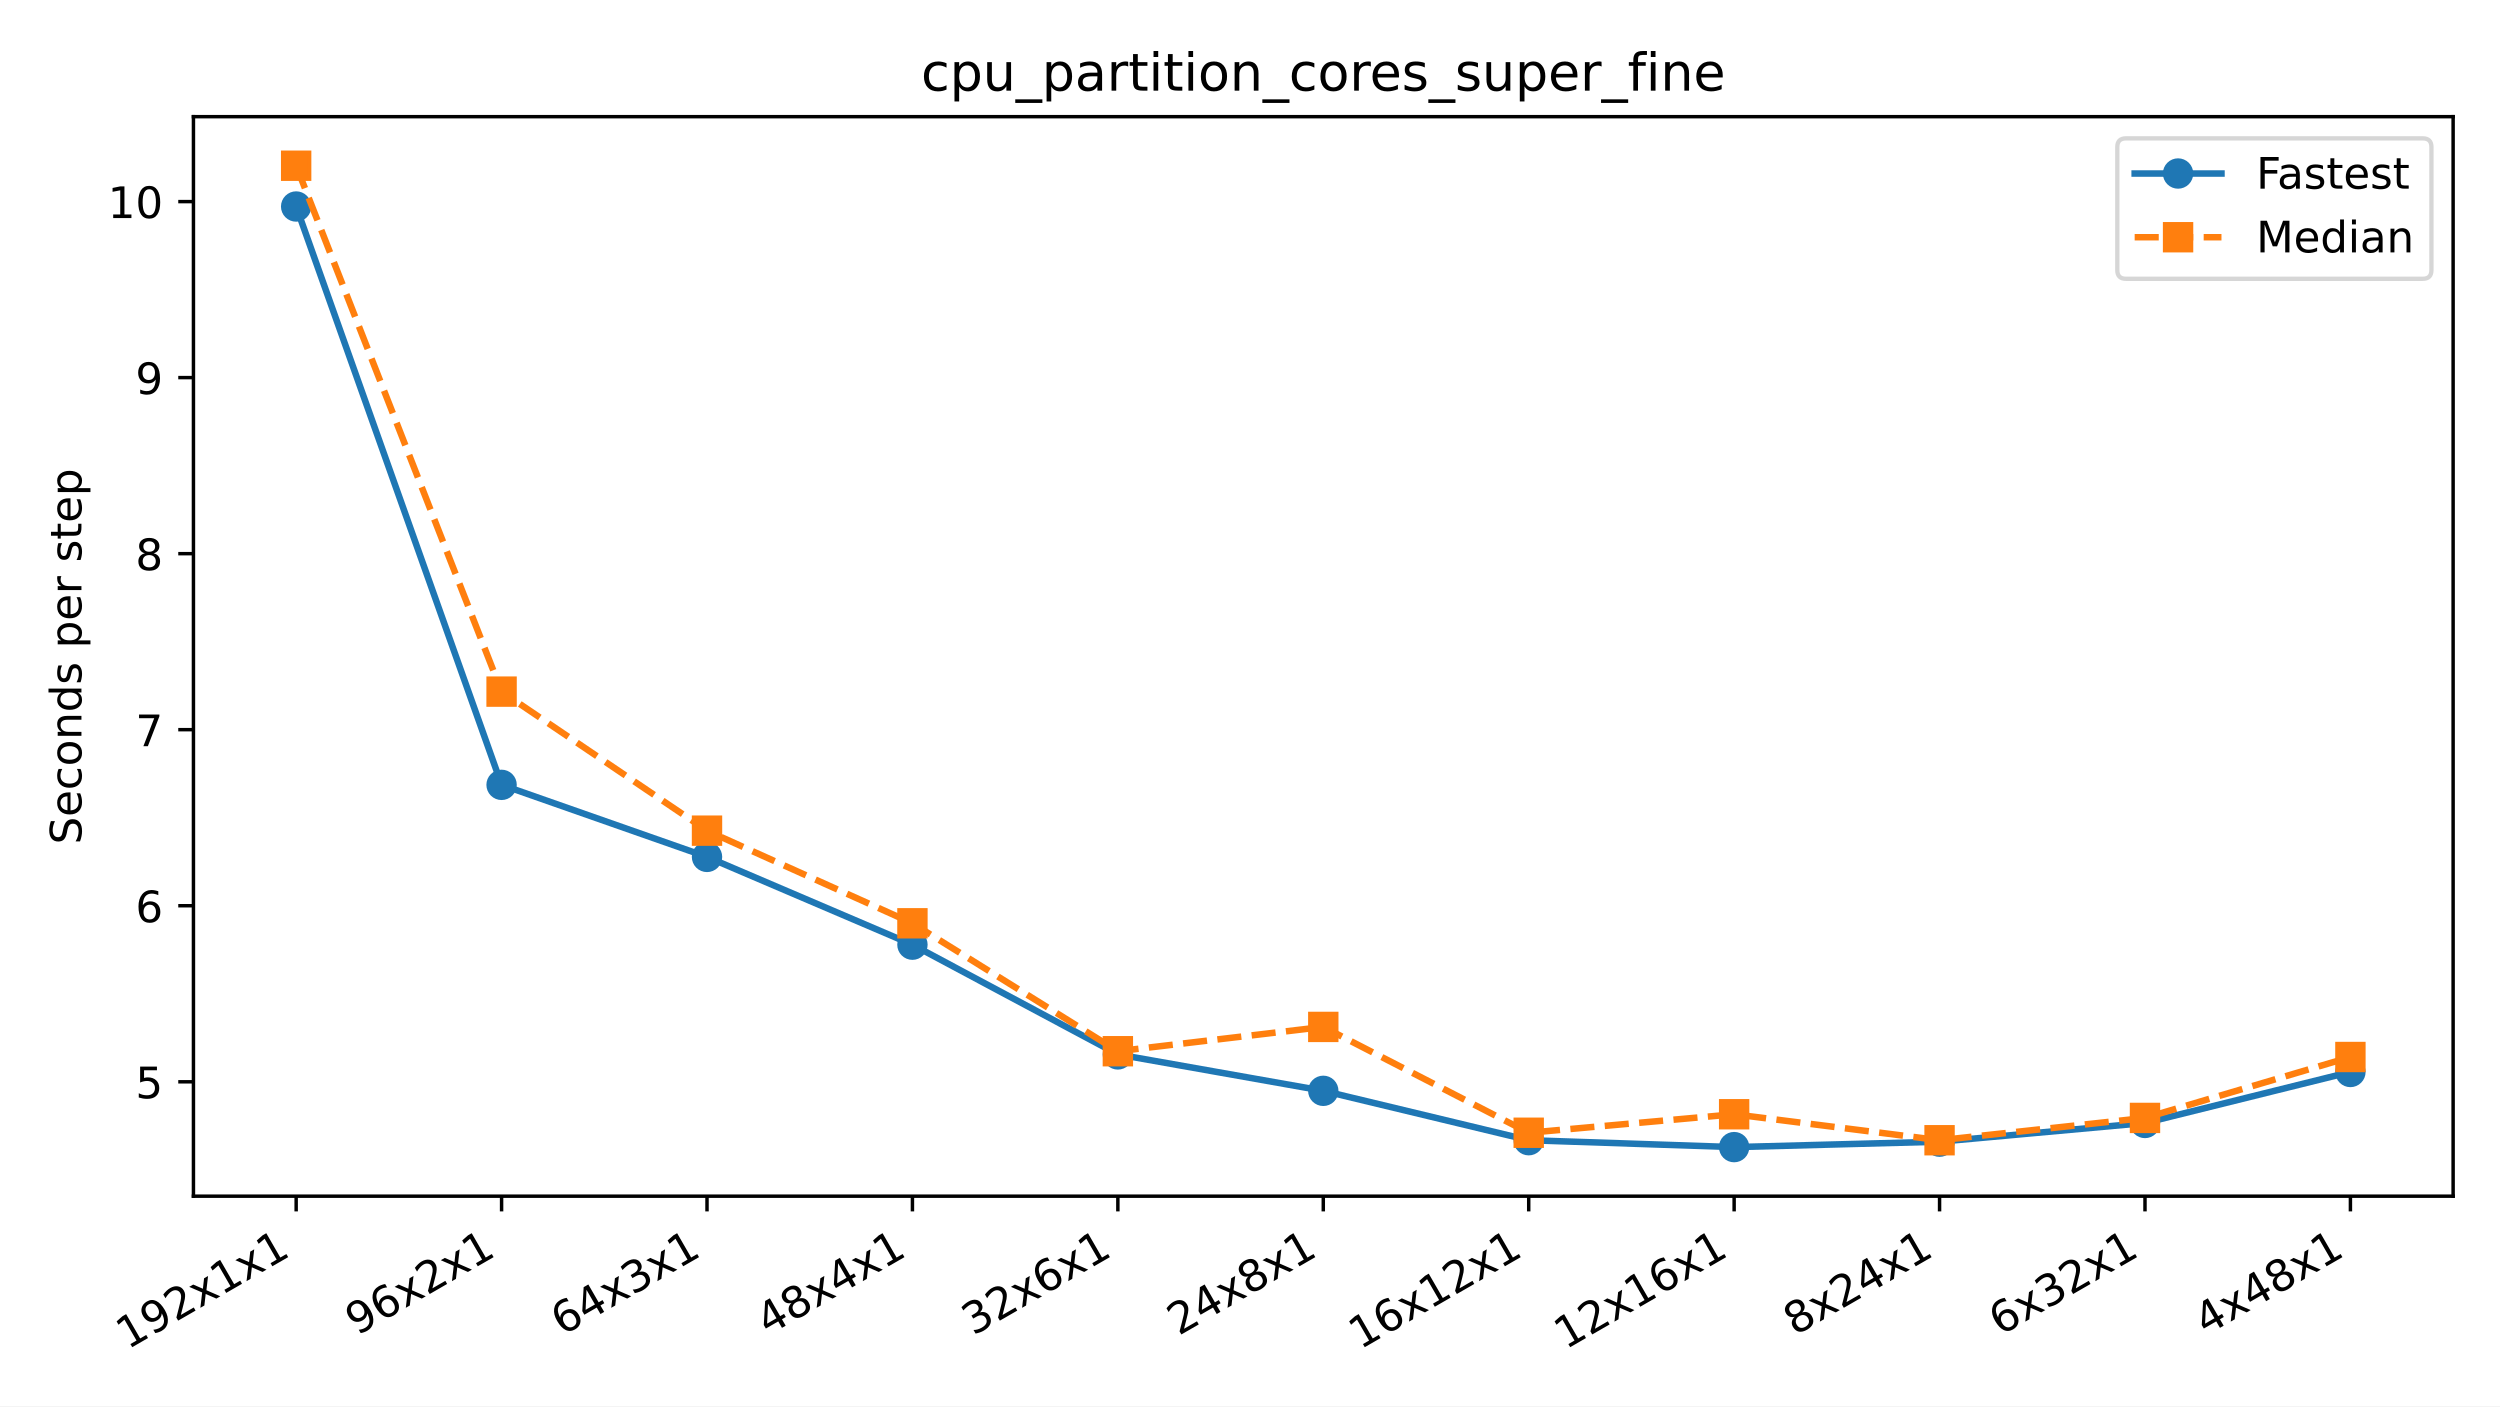
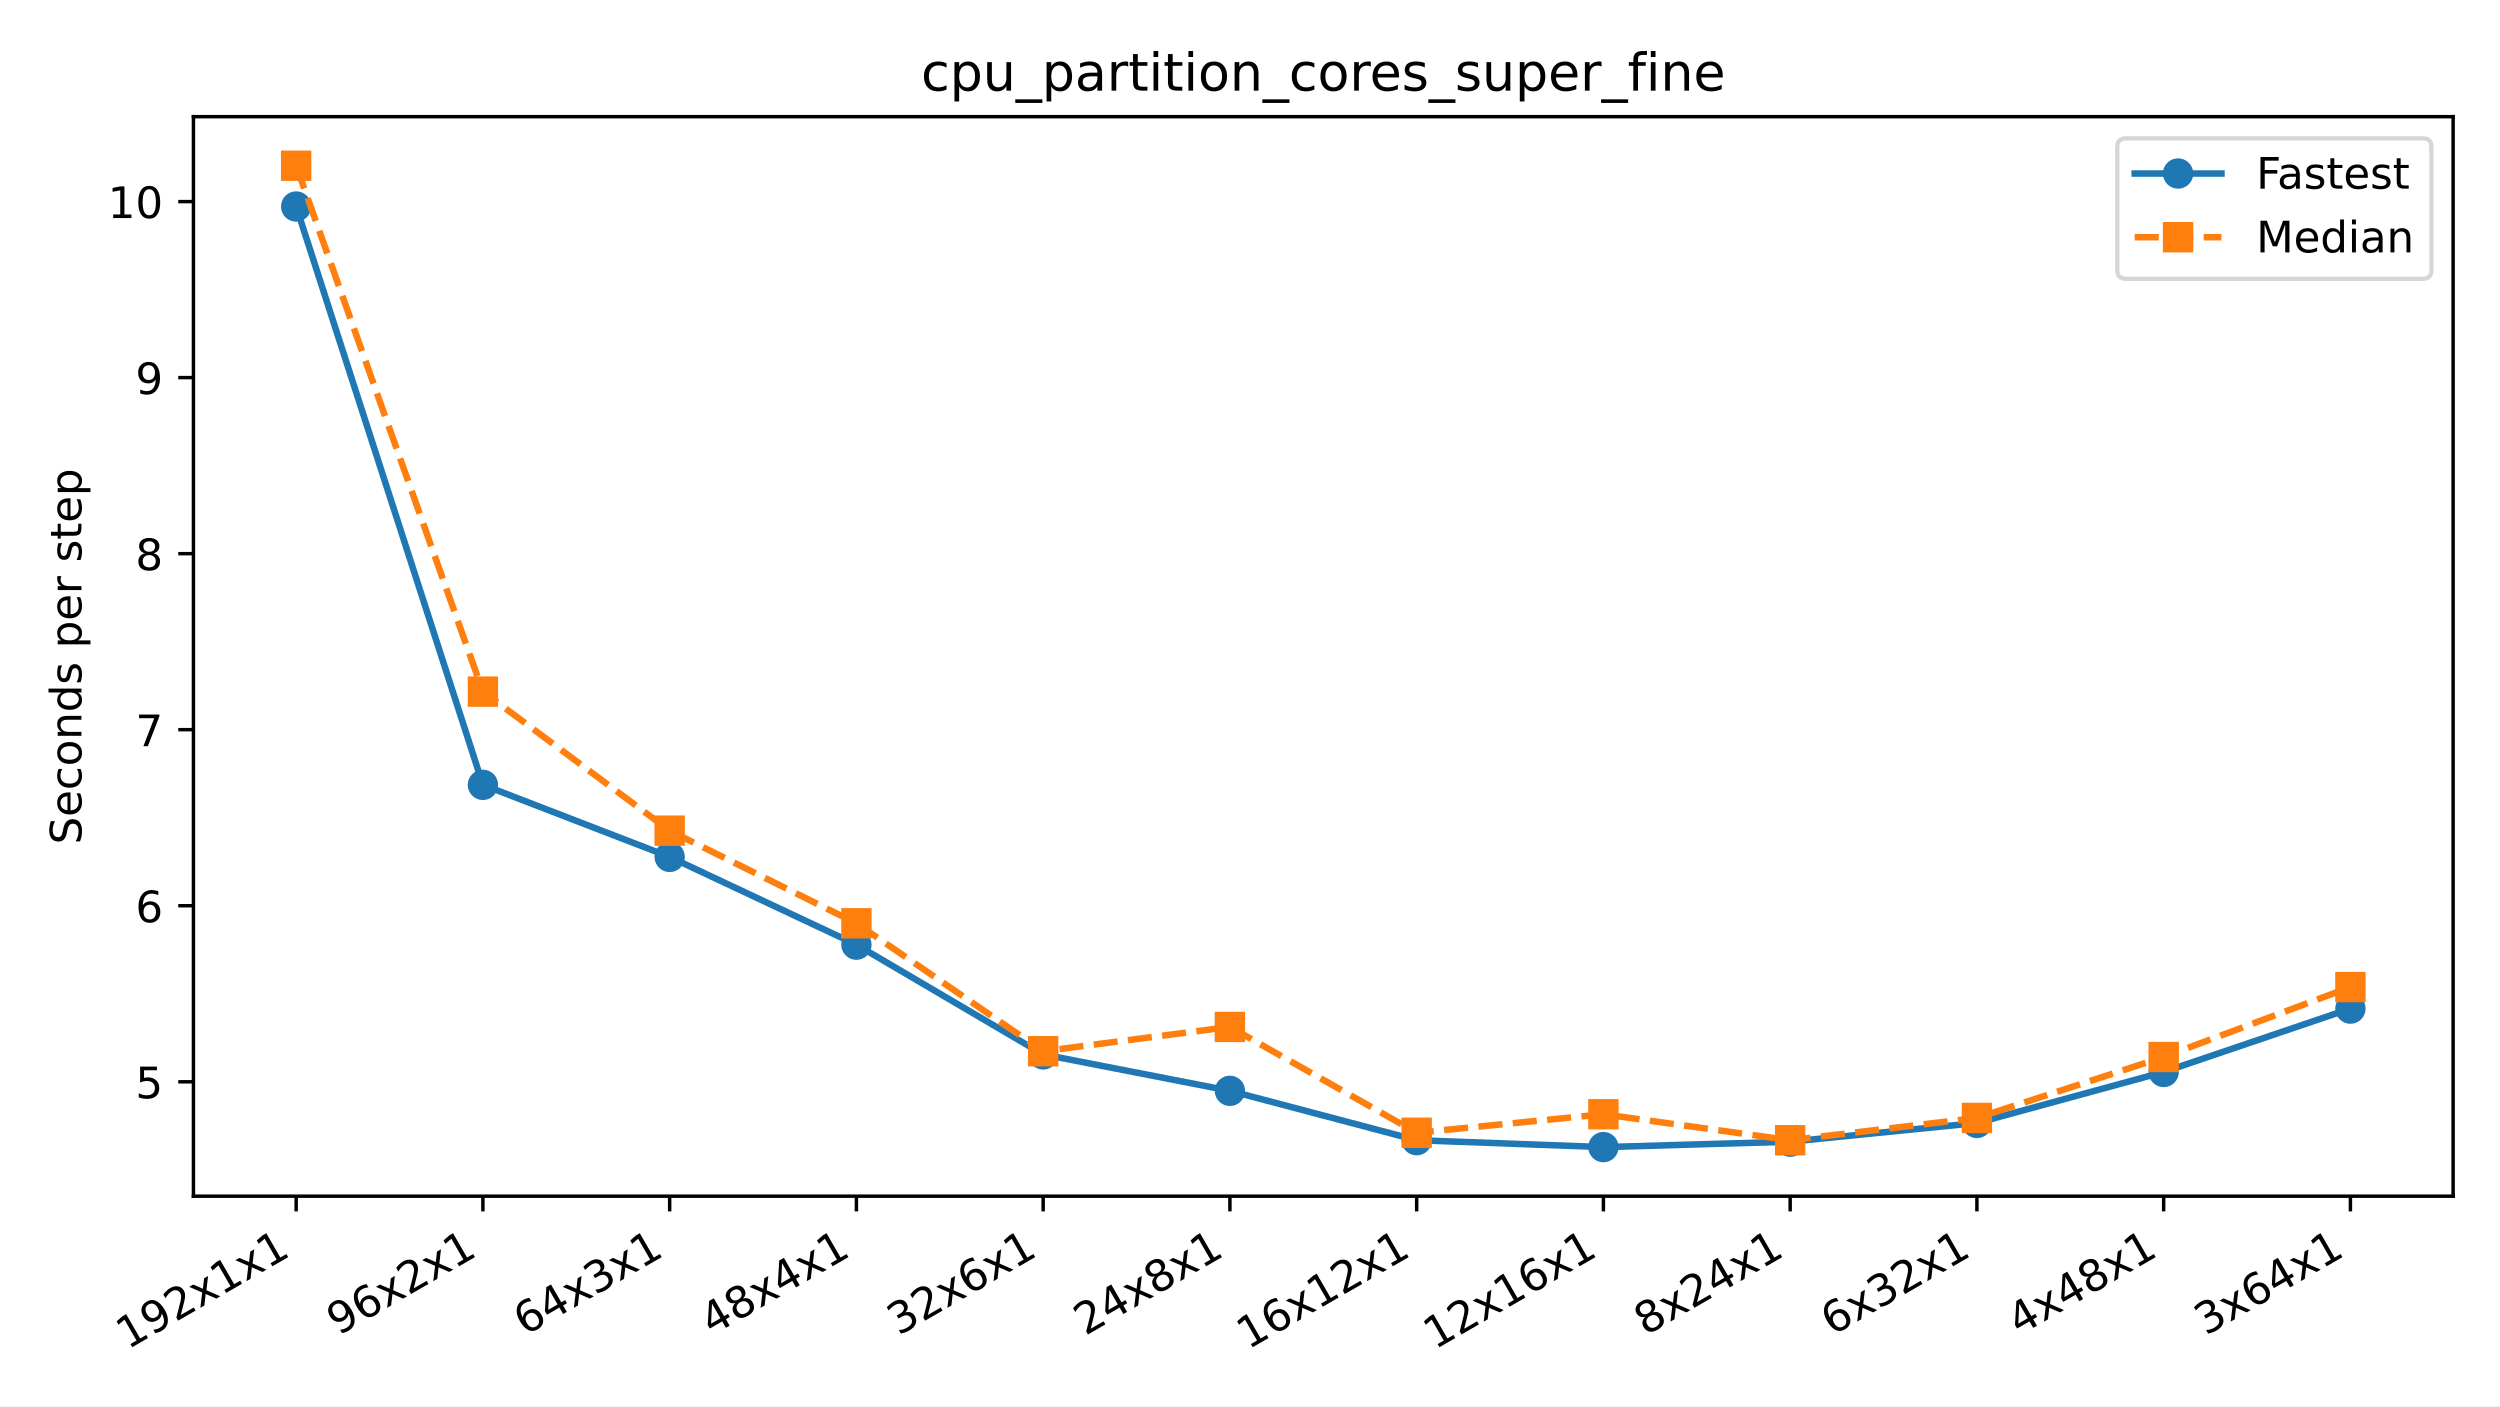
<svg xmlns="http://www.w3.org/2000/svg" xmlns:xlink="http://www.w3.org/1999/xlink" width="576pt" height="324pt" viewBox="0 0 576 324" version="1.1">
  <defs>
    <style type="text/css">*{stroke-linejoin: round; stroke-linecap: butt}</style>
  </defs>
  <g id="figure_1">
    <g id="patch_1">
      <path d="M 0 324 L 576 324 L 576 0 L 0 0 z " style="fill: #ffffff" />
    </g>
    <g id="axes_1">
      <g id="patch_2">
        <path d="M 44.57 275.6 L 565.2 275.6 L 565.2 26.88 L 44.57 26.88 z " style="fill: #ffffff" />
      </g>
      <g id="matplotlib.axis_1">
        <g id="xtick_1">
          <g id="line2d_1">
            <defs>
              <path id="m915a4b6a7f" d="M 0 0 L 0 3.5 " style="stroke: #000000; stroke-width: 0.8" />
            </defs>
            <g>
              <use xlink:href="#m915a4b6a7f" x="68.235" y="275.6" style="stroke: #000000; stroke-width: 0.8" />
            </g>
          </g>
          <g id="text_1">
            <text style="font-size: 10px; font-family: 'DejaVu Sans', 'Bitstream Vera Sans', 'Computer Modern Sans Serif', 'Lucida Grande', 'Verdana', 'Geneva', 'Lucid', 'Arial', 'Helvetica', 'Avant Garde', sans-serif" transform="translate(29.39315 311.0059) rotate(-30)">192x1x1</text>
          </g>
        </g>
        <g id="xtick_2">
          <g id="line2d_2">
            <g>
-               <use xlink:href="#m915a4b6a7f" x="115.565" y="275.6" style="stroke: #000000; stroke-width: 0.8" />
+               <use xlink:href="#m915a4b6a7f" x="111.262" y="275.6" style="stroke: #000000; stroke-width: 0.8" />
            </g>
          </g>
          <g id="text_2">
-             <text style="font-size: 10px; font-family: 'DejaVu Sans', 'Bitstream Vera Sans', 'Computer Modern Sans Serif', 'Lucida Grande', 'Verdana', 'Geneva', 'Lucid', 'Arial', 'Helvetica', 'Avant Garde', sans-serif" transform="translate(82.23323 307.8247) rotate(-30)">96x2x1</text>
+             <text style="font-size: 10px; font-family: 'DejaVu Sans', 'Bitstream Vera Sans', 'Computer Modern Sans Serif', 'Lucida Grande', 'Verdana', 'Geneva', 'Lucid', 'Arial', 'Helvetica', 'Avant Garde', sans-serif" transform="translate(77.93051 307.8247) rotate(-30)">96x2x1</text>
          </g>
        </g>
        <g id="xtick_3">
          <g id="line2d_3">
            <g>
-               <use xlink:href="#m915a4b6a7f" x="162.895" y="275.6" style="stroke: #000000; stroke-width: 0.8" />
+               <use xlink:href="#m915a4b6a7f" x="154.29" y="275.6" style="stroke: #000000; stroke-width: 0.8" />
            </g>
          </g>
          <g id="text_3">
-             <text style="font-size: 10px; font-family: 'DejaVu Sans', 'Bitstream Vera Sans', 'Computer Modern Sans Serif', 'Lucida Grande', 'Verdana', 'Geneva', 'Lucid', 'Arial', 'Helvetica', 'Avant Garde', sans-serif" transform="translate(129.5632 307.8247) rotate(-30)">64x3x1</text>
+             <text style="font-size: 10px; font-family: 'DejaVu Sans', 'Bitstream Vera Sans', 'Computer Modern Sans Serif', 'Lucida Grande', 'Verdana', 'Geneva', 'Lucid', 'Arial', 'Helvetica', 'Avant Garde', sans-serif" transform="translate(120.9578 307.8247) rotate(-30)">64x3x1</text>
          </g>
        </g>
        <g id="xtick_4">
          <g id="line2d_4">
            <g>
-               <use xlink:href="#m915a4b6a7f" x="210.225" y="275.6" style="stroke: #000000; stroke-width: 0.8" />
+               <use xlink:href="#m915a4b6a7f" x="197.317" y="275.6" style="stroke: #000000; stroke-width: 0.8" />
            </g>
          </g>
          <g id="text_4">
-             <text style="font-size: 10px; font-family: 'DejaVu Sans', 'Bitstream Vera Sans', 'Computer Modern Sans Serif', 'Lucida Grande', 'Verdana', 'Geneva', 'Lucid', 'Arial', 'Helvetica', 'Avant Garde', sans-serif" transform="translate(176.8932 307.8247) rotate(-30)">48x4x1</text>
+             <text style="font-size: 10px; font-family: 'DejaVu Sans', 'Bitstream Vera Sans', 'Computer Modern Sans Serif', 'Lucida Grande', 'Verdana', 'Geneva', 'Lucid', 'Arial', 'Helvetica', 'Avant Garde', sans-serif" transform="translate(163.9851 307.8247) rotate(-30)">48x4x1</text>
          </g>
        </g>
        <g id="xtick_5">
          <g id="line2d_5">
            <g>
-               <use xlink:href="#m915a4b6a7f" x="257.555" y="275.6" style="stroke: #000000; stroke-width: 0.8" />
+               <use xlink:href="#m915a4b6a7f" x="240.344" y="275.6" style="stroke: #000000; stroke-width: 0.8" />
            </g>
          </g>
          <g id="text_5">
-             <text style="font-size: 10px; font-family: 'DejaVu Sans', 'Bitstream Vera Sans', 'Computer Modern Sans Serif', 'Lucida Grande', 'Verdana', 'Geneva', 'Lucid', 'Arial', 'Helvetica', 'Avant Garde', sans-serif" transform="translate(224.2232 307.8247) rotate(-30)">32x6x1</text>
+             <text style="font-size: 10px; font-family: 'DejaVu Sans', 'Bitstream Vera Sans', 'Computer Modern Sans Serif', 'Lucida Grande', 'Verdana', 'Geneva', 'Lucid', 'Arial', 'Helvetica', 'Avant Garde', sans-serif" transform="translate(207.0123 307.8247) rotate(-30)">32x6x1</text>
          </g>
        </g>
        <g id="xtick_6">
          <g id="line2d_6">
            <g>
-               <use xlink:href="#m915a4b6a7f" x="304.885" y="275.6" style="stroke: #000000; stroke-width: 0.8" />
+               <use xlink:href="#m915a4b6a7f" x="283.371" y="275.6" style="stroke: #000000; stroke-width: 0.8" />
            </g>
          </g>
          <g id="text_6">
-             <text style="font-size: 10px; font-family: 'DejaVu Sans', 'Bitstream Vera Sans', 'Computer Modern Sans Serif', 'Lucida Grande', 'Verdana', 'Geneva', 'Lucid', 'Arial', 'Helvetica', 'Avant Garde', sans-serif" transform="translate(271.5532 307.8247) rotate(-30)">24x8x1</text>
+             <text style="font-size: 10px; font-family: 'DejaVu Sans', 'Bitstream Vera Sans', 'Computer Modern Sans Serif', 'Lucida Grande', 'Verdana', 'Geneva', 'Lucid', 'Arial', 'Helvetica', 'Avant Garde', sans-serif" transform="translate(250.0396 307.8247) rotate(-30)">24x8x1</text>
          </g>
        </g>
        <g id="xtick_7">
          <g id="line2d_7">
            <g>
-               <use xlink:href="#m915a4b6a7f" x="352.215" y="275.6" style="stroke: #000000; stroke-width: 0.8" />
+               <use xlink:href="#m915a4b6a7f" x="326.399" y="275.6" style="stroke: #000000; stroke-width: 0.8" />
            </g>
          </g>
          <g id="text_7">
-             <text style="font-size: 10px; font-family: 'DejaVu Sans', 'Bitstream Vera Sans', 'Computer Modern Sans Serif', 'Lucida Grande', 'Verdana', 'Geneva', 'Lucid', 'Arial', 'Helvetica', 'Avant Garde', sans-serif" transform="translate(313.3731 311.0059) rotate(-30)">16x12x1</text>
+             <text style="font-size: 10px; font-family: 'DejaVu Sans', 'Bitstream Vera Sans', 'Computer Modern Sans Serif', 'Lucida Grande', 'Verdana', 'Geneva', 'Lucid', 'Arial', 'Helvetica', 'Avant Garde', sans-serif" transform="translate(287.5568 311.0059) rotate(-30)">16x12x1</text>
          </g>
        </g>
        <g id="xtick_8">
          <g id="line2d_8">
            <g>
-               <use xlink:href="#m915a4b6a7f" x="399.545" y="275.6" style="stroke: #000000; stroke-width: 0.8" />
+               <use xlink:href="#m915a4b6a7f" x="369.426" y="275.6" style="stroke: #000000; stroke-width: 0.8" />
            </g>
          </g>
          <g id="text_8">
-             <text style="font-size: 10px; font-family: 'DejaVu Sans', 'Bitstream Vera Sans', 'Computer Modern Sans Serif', 'Lucida Grande', 'Verdana', 'Geneva', 'Lucid', 'Arial', 'Helvetica', 'Avant Garde', sans-serif" transform="translate(360.7031 311.0059) rotate(-30)">12x16x1</text>
+             <text style="font-size: 10px; font-family: 'DejaVu Sans', 'Bitstream Vera Sans', 'Computer Modern Sans Serif', 'Lucida Grande', 'Verdana', 'Geneva', 'Lucid', 'Arial', 'Helvetica', 'Avant Garde', sans-serif" transform="translate(330.5841 311.0059) rotate(-30)">12x16x1</text>
          </g>
        </g>
        <g id="xtick_9">
          <g id="line2d_9">
            <g>
-               <use xlink:href="#m915a4b6a7f" x="446.875" y="275.6" style="stroke: #000000; stroke-width: 0.8" />
+               <use xlink:href="#m915a4b6a7f" x="412.453" y="275.6" style="stroke: #000000; stroke-width: 0.8" />
            </g>
          </g>
          <g id="text_9">
-             <text style="font-size: 10px; font-family: 'DejaVu Sans', 'Bitstream Vera Sans', 'Computer Modern Sans Serif', 'Lucida Grande', 'Verdana', 'Geneva', 'Lucid', 'Arial', 'Helvetica', 'Avant Garde', sans-serif" transform="translate(413.5432 307.8247) rotate(-30)">8x24x1</text>
+             <text style="font-size: 10px; font-family: 'DejaVu Sans', 'Bitstream Vera Sans', 'Computer Modern Sans Serif', 'Lucida Grande', 'Verdana', 'Geneva', 'Lucid', 'Arial', 'Helvetica', 'Avant Garde', sans-serif" transform="translate(379.1214 307.8247) rotate(-30)">8x24x1</text>
          </g>
        </g>
        <g id="xtick_10">
          <g id="line2d_10">
            <g>
-               <use xlink:href="#m915a4b6a7f" x="494.205" y="275.6" style="stroke: #000000; stroke-width: 0.8" />
+               <use xlink:href="#m915a4b6a7f" x="455.48" y="275.6" style="stroke: #000000; stroke-width: 0.8" />
            </g>
          </g>
          <g id="text_10">
-             <text style="font-size: 10px; font-family: 'DejaVu Sans', 'Bitstream Vera Sans', 'Computer Modern Sans Serif', 'Lucida Grande', 'Verdana', 'Geneva', 'Lucid', 'Arial', 'Helvetica', 'Avant Garde', sans-serif" transform="translate(460.8732 307.8247) rotate(-30)">6x32x1</text>
+             <text style="font-size: 10px; font-family: 'DejaVu Sans', 'Bitstream Vera Sans', 'Computer Modern Sans Serif', 'Lucida Grande', 'Verdana', 'Geneva', 'Lucid', 'Arial', 'Helvetica', 'Avant Garde', sans-serif" transform="translate(422.1487 307.8247) rotate(-30)">6x32x1</text>
          </g>
        </g>
        <g id="xtick_11">
          <g id="line2d_11">
            <g>
+               <use xlink:href="#m915a4b6a7f" x="498.508" y="275.6" style="stroke: #000000; stroke-width: 0.8" />
+             </g>
+           </g>
+           <g id="text_11">
+             <text style="font-size: 10px; font-family: 'DejaVu Sans', 'Bitstream Vera Sans', 'Computer Modern Sans Serif', 'Lucida Grande', 'Verdana', 'Geneva', 'Lucid', 'Arial', 'Helvetica', 'Avant Garde', sans-serif" transform="translate(465.176 307.8247) rotate(-30)">4x48x1</text>
+           </g>
+         </g>
+         <g id="xtick_12">
+           <g id="line2d_12">
+             <g>
              <use xlink:href="#m915a4b6a7f" x="541.535" y="275.6" style="stroke: #000000; stroke-width: 0.8" />
            </g>
          </g>
-           <g id="text_11">
-             <text style="font-size: 10px; font-family: 'DejaVu Sans', 'Bitstream Vera Sans', 'Computer Modern Sans Serif', 'Lucida Grande', 'Verdana', 'Geneva', 'Lucid', 'Arial', 'Helvetica', 'Avant Garde', sans-serif" transform="translate(508.2032 307.8247) rotate(-30)">4x48x1</text>
+           <g id="text_12">
+             <text style="font-size: 10px; font-family: 'DejaVu Sans', 'Bitstream Vera Sans', 'Computer Modern Sans Serif', 'Lucida Grande', 'Verdana', 'Geneva', 'Lucid', 'Arial', 'Helvetica', 'Avant Garde', sans-serif" transform="translate(508.2032 307.8247) rotate(-30)">3x64x1</text>
          </g>
        </g>
      </g>
      <g id="matplotlib.axis_2">
        <g id="ytick_1">
-           <g id="line2d_12">
+           <g id="line2d_13">
            <defs>
              <path id="mc665064905" d="M 0 0 L -3.5 0 " style="stroke: #000000; stroke-width: 0.8" />
            </defs>
            <g>
              <use xlink:href="#mc665064905" x="44.57" y="249.24" style="stroke: #000000; stroke-width: 0.8" />
            </g>
          </g>
-           <g id="text_12">
+           <g id="text_13">
            <text style="font-size: 10px; font-family: 'DejaVu Sans', 'Bitstream Vera Sans', 'Computer Modern Sans Serif', 'Lucida Grande', 'Verdana', 'Geneva', 'Lucid', 'Arial', 'Helvetica', 'Avant Garde', sans-serif; text-anchor: end" x="37.57" y="253.04" transform="rotate(-0 37.57 253.0397)">5</text>
          </g>
        </g>
        <g id="ytick_2">
-           <g id="line2d_13">
+           <g id="line2d_14">
            <g>
              <use xlink:href="#mc665064905" x="44.57" y="208.681" style="stroke: #000000; stroke-width: 0.8" />
            </g>
          </g>
-           <g id="text_13">
+           <g id="text_14">
            <text style="font-size: 10px; font-family: 'DejaVu Sans', 'Bitstream Vera Sans', 'Computer Modern Sans Serif', 'Lucida Grande', 'Verdana', 'Geneva', 'Lucid', 'Arial', 'Helvetica', 'Avant Garde', sans-serif; text-anchor: end" x="37.57" y="212.48" transform="rotate(-0 37.57 212.4801)">6</text>
          </g>
        </g>
        <g id="ytick_3">
-           <g id="line2d_14">
+           <g id="line2d_15">
            <g>
              <use xlink:href="#mc665064905" x="44.57" y="168.121" style="stroke: #000000; stroke-width: 0.8" />
            </g>
          </g>
-           <g id="text_14">
+           <g id="text_15">
            <text style="font-size: 10px; font-family: 'DejaVu Sans', 'Bitstream Vera Sans', 'Computer Modern Sans Serif', 'Lucida Grande', 'Verdana', 'Geneva', 'Lucid', 'Arial', 'Helvetica', 'Avant Garde', sans-serif; text-anchor: end" x="37.57" y="171.921" transform="rotate(-0 37.57 171.9206)">7</text>
          </g>
        </g>
        <g id="ytick_4">
-           <g id="line2d_15">
+           <g id="line2d_16">
            <g>
              <use xlink:href="#mc665064905" x="44.57" y="127.562" style="stroke: #000000; stroke-width: 0.8" />
            </g>
          </g>
-           <g id="text_15">
+           <g id="text_16">
            <text style="font-size: 10px; font-family: 'DejaVu Sans', 'Bitstream Vera Sans', 'Computer Modern Sans Serif', 'Lucida Grande', 'Verdana', 'Geneva', 'Lucid', 'Arial', 'Helvetica', 'Avant Garde', sans-serif; text-anchor: end" x="37.57" y="131.361" transform="rotate(-0 37.57 131.3611)">8</text>
          </g>
        </g>
        <g id="ytick_5">
-           <g id="line2d_16">
+           <g id="line2d_17">
            <g>
              <use xlink:href="#mc665064905" x="44.57" y="87.002" style="stroke: #000000; stroke-width: 0.8" />
            </g>
          </g>
-           <g id="text_16">
+           <g id="text_17">
            <text style="font-size: 10px; font-family: 'DejaVu Sans', 'Bitstream Vera Sans', 'Computer Modern Sans Serif', 'Lucida Grande', 'Verdana', 'Geneva', 'Lucid', 'Arial', 'Helvetica', 'Avant Garde', sans-serif; text-anchor: end" x="37.57" y="90.802" transform="rotate(-0 37.57 90.80152)">9</text>
          </g>
        </g>
        <g id="ytick_6">
-           <g id="line2d_17">
+           <g id="line2d_18">
            <g>
              <use xlink:href="#mc665064905" x="44.57" y="46.443" style="stroke: #000000; stroke-width: 0.8" />
            </g>
          </g>
-           <g id="text_17">
+           <g id="text_18">
            <text style="font-size: 10px; font-family: 'DejaVu Sans', 'Bitstream Vera Sans', 'Computer Modern Sans Serif', 'Lucida Grande', 'Verdana', 'Geneva', 'Lucid', 'Arial', 'Helvetica', 'Avant Garde', sans-serif; text-anchor: end" x="37.57" y="50.242" transform="rotate(-0 37.57 50.24199)">10</text>
          </g>
        </g>
-         <g id="text_18">
+         <g id="text_19">
          <text style="font-size: 10px; font-family: 'DejaVu Sans', 'Bitstream Vera Sans', 'Computer Modern Sans Serif', 'Lucida Grande', 'Verdana', 'Geneva', 'Lucid', 'Arial', 'Helvetica', 'Avant Garde', sans-serif; text-anchor: middle" x="18.765" y="151.24" transform="rotate(-90 18.76531 151.2402)">Seconds per step</text>
        </g>
      </g>
-       <g id="line2d_18">
-         <path d="M 68.235 47.58 L 115.565 180.831 L 162.895 197.433 L 210.225 217.656 L 257.555 242.938 L 304.885 251.327 L 352.215 262.703 L 399.545 264.295 L 446.875 263.045 L 494.205 258.733 L 541.535 246.984 " clip-path="url(#p921521c701)" style="fill: none; stroke: #1f77b4; stroke-width: 1.5; stroke-linecap: square" />
+       <g id="line2d_19">
+         <path d="M 68.235 47.58 L 111.262 180.831 L 154.29 197.433 L 197.317 217.656 L 240.344 242.938 L 283.371 251.327 L 326.399 262.703 L 369.426 264.295 L 412.453 263.045 L 455.48 258.733 L 498.508 246.984 L 541.535 232.381 " clip-path="url(#p921521c701)" style="fill: none; stroke: #1f77b4; stroke-width: 1.5; stroke-linecap: square" />
        <defs>
          <path id="mfb15104b4f" d="M 0 3 C 0.796 3 1.559 2.684 2.121 2.121 C 2.684 1.559 3 0.796 3 0 C 3 -0.796 2.684 -1.559 2.121 -2.121 C 1.559 -2.684 0.796 -3 0 -3 C -0.796 -3 -1.559 -2.684 -2.121 -2.121 C -2.684 -1.559 -3 -0.796 -3 0 C -3 0.796 -2.684 1.559 -2.121 2.121 C -1.559 2.684 -0.796 3 0 3 z " style="stroke: #1f77b4" />
        </defs>
        <g clip-path="url(#p921521c701)">
          <use xlink:href="#mfb15104b4f" x="68.235" y="47.58" style="fill: #1f77b4; stroke: #1f77b4" />
-           <use xlink:href="#mfb15104b4f" x="115.565" y="180.831" style="fill: #1f77b4; stroke: #1f77b4" />
-           <use xlink:href="#mfb15104b4f" x="162.895" y="197.433" style="fill: #1f77b4; stroke: #1f77b4" />
-           <use xlink:href="#mfb15104b4f" x="210.225" y="217.656" style="fill: #1f77b4; stroke: #1f77b4" />
-           <use xlink:href="#mfb15104b4f" x="257.555" y="242.938" style="fill: #1f77b4; stroke: #1f77b4" />
-           <use xlink:href="#mfb15104b4f" x="304.885" y="251.327" style="fill: #1f77b4; stroke: #1f77b4" />
-           <use xlink:href="#mfb15104b4f" x="352.215" y="262.703" style="fill: #1f77b4; stroke: #1f77b4" />
-           <use xlink:href="#mfb15104b4f" x="399.545" y="264.295" style="fill: #1f77b4; stroke: #1f77b4" />
-           <use xlink:href="#mfb15104b4f" x="446.875" y="263.045" style="fill: #1f77b4; stroke: #1f77b4" />
-           <use xlink:href="#mfb15104b4f" x="494.205" y="258.733" style="fill: #1f77b4; stroke: #1f77b4" />
-           <use xlink:href="#mfb15104b4f" x="541.535" y="246.984" style="fill: #1f77b4; stroke: #1f77b4" />
-         </g>
-       </g>
-       <g id="line2d_19">
-         <path d="M 68.235 38.185 L 115.565 159.35 L 162.895 191.384 L 210.225 212.727 L 257.555 242.201 L 304.885 236.602 L 352.215 260.985 L 399.545 256.723 L 446.875 262.711 L 494.205 257.57 L 541.535 243.533 " clip-path="url(#p921521c701)" style="fill: none; stroke-dasharray: 5.55,2.4; stroke-dashoffset: 0; stroke: #ff7f0e; stroke-width: 1.5" />
+           <use xlink:href="#mfb15104b4f" x="111.262" y="180.831" style="fill: #1f77b4; stroke: #1f77b4" />
+           <use xlink:href="#mfb15104b4f" x="154.29" y="197.433" style="fill: #1f77b4; stroke: #1f77b4" />
+           <use xlink:href="#mfb15104b4f" x="197.317" y="217.656" style="fill: #1f77b4; stroke: #1f77b4" />
+           <use xlink:href="#mfb15104b4f" x="240.344" y="242.938" style="fill: #1f77b4; stroke: #1f77b4" />
+           <use xlink:href="#mfb15104b4f" x="283.371" y="251.327" style="fill: #1f77b4; stroke: #1f77b4" />
+           <use xlink:href="#mfb15104b4f" x="326.399" y="262.703" style="fill: #1f77b4; stroke: #1f77b4" />
+           <use xlink:href="#mfb15104b4f" x="369.426" y="264.295" style="fill: #1f77b4; stroke: #1f77b4" />
+           <use xlink:href="#mfb15104b4f" x="412.453" y="263.045" style="fill: #1f77b4; stroke: #1f77b4" />
+           <use xlink:href="#mfb15104b4f" x="455.48" y="258.733" style="fill: #1f77b4; stroke: #1f77b4" />
+           <use xlink:href="#mfb15104b4f" x="498.508" y="246.984" style="fill: #1f77b4; stroke: #1f77b4" />
+           <use xlink:href="#mfb15104b4f" x="541.535" y="232.381" style="fill: #1f77b4; stroke: #1f77b4" />
+         </g>
+       </g>
+       <g id="line2d_20">
+         <path d="M 68.235 38.185 L 111.262 159.35 L 154.29 191.384 L 197.317 212.727 L 240.344 242.201 L 283.371 236.602 L 326.399 260.985 L 369.426 256.723 L 412.453 262.711 L 455.48 257.57 L 498.508 243.533 L 541.535 227.422 " clip-path="url(#p921521c701)" style="fill: none; stroke-dasharray: 5.55,2.4; stroke-dashoffset: 0; stroke: #ff7f0e; stroke-width: 1.5" />
        <defs>
          <path id="m5a906554f0" d="M -3 3 L 3 3 L 3 -3 L -3 -3 z " style="stroke: #ff7f0e; stroke-linejoin: miter" />
        </defs>
        <g clip-path="url(#p921521c701)">
          <use xlink:href="#m5a906554f0" x="68.235" y="38.185" style="fill: #ff7f0e; stroke: #ff7f0e; stroke-linejoin: miter" />
-           <use xlink:href="#m5a906554f0" x="115.565" y="159.35" style="fill: #ff7f0e; stroke: #ff7f0e; stroke-linejoin: miter" />
-           <use xlink:href="#m5a906554f0" x="162.895" y="191.384" style="fill: #ff7f0e; stroke: #ff7f0e; stroke-linejoin: miter" />
-           <use xlink:href="#m5a906554f0" x="210.225" y="212.727" style="fill: #ff7f0e; stroke: #ff7f0e; stroke-linejoin: miter" />
-           <use xlink:href="#m5a906554f0" x="257.555" y="242.201" style="fill: #ff7f0e; stroke: #ff7f0e; stroke-linejoin: miter" />
-           <use xlink:href="#m5a906554f0" x="304.885" y="236.602" style="fill: #ff7f0e; stroke: #ff7f0e; stroke-linejoin: miter" />
-           <use xlink:href="#m5a906554f0" x="352.215" y="260.985" style="fill: #ff7f0e; stroke: #ff7f0e; stroke-linejoin: miter" />
-           <use xlink:href="#m5a906554f0" x="399.545" y="256.723" style="fill: #ff7f0e; stroke: #ff7f0e; stroke-linejoin: miter" />
-           <use xlink:href="#m5a906554f0" x="446.875" y="262.711" style="fill: #ff7f0e; stroke: #ff7f0e; stroke-linejoin: miter" />
-           <use xlink:href="#m5a906554f0" x="494.205" y="257.57" style="fill: #ff7f0e; stroke: #ff7f0e; stroke-linejoin: miter" />
-           <use xlink:href="#m5a906554f0" x="541.535" y="243.533" style="fill: #ff7f0e; stroke: #ff7f0e; stroke-linejoin: miter" />
+           <use xlink:href="#m5a906554f0" x="111.262" y="159.35" style="fill: #ff7f0e; stroke: #ff7f0e; stroke-linejoin: miter" />
+           <use xlink:href="#m5a906554f0" x="154.29" y="191.384" style="fill: #ff7f0e; stroke: #ff7f0e; stroke-linejoin: miter" />
+           <use xlink:href="#m5a906554f0" x="197.317" y="212.727" style="fill: #ff7f0e; stroke: #ff7f0e; stroke-linejoin: miter" />
+           <use xlink:href="#m5a906554f0" x="240.344" y="242.201" style="fill: #ff7f0e; stroke: #ff7f0e; stroke-linejoin: miter" />
+           <use xlink:href="#m5a906554f0" x="283.371" y="236.602" style="fill: #ff7f0e; stroke: #ff7f0e; stroke-linejoin: miter" />
+           <use xlink:href="#m5a906554f0" x="326.399" y="260.985" style="fill: #ff7f0e; stroke: #ff7f0e; stroke-linejoin: miter" />
+           <use xlink:href="#m5a906554f0" x="369.426" y="256.723" style="fill: #ff7f0e; stroke: #ff7f0e; stroke-linejoin: miter" />
+           <use xlink:href="#m5a906554f0" x="412.453" y="262.711" style="fill: #ff7f0e; stroke: #ff7f0e; stroke-linejoin: miter" />
+           <use xlink:href="#m5a906554f0" x="455.48" y="257.57" style="fill: #ff7f0e; stroke: #ff7f0e; stroke-linejoin: miter" />
+           <use xlink:href="#m5a906554f0" x="498.508" y="243.533" style="fill: #ff7f0e; stroke: #ff7f0e; stroke-linejoin: miter" />
+           <use xlink:href="#m5a906554f0" x="541.535" y="227.422" style="fill: #ff7f0e; stroke: #ff7f0e; stroke-linejoin: miter" />
        </g>
      </g>
      <g id="patch_3">
        <path d="M 44.57 275.6 L 44.57 26.88 " style="fill: none; stroke: #000000; stroke-width: 0.8; stroke-linejoin: miter; stroke-linecap: square" />
      </g>
      <g id="patch_4">
        <path d="M 565.2 275.6 L 565.2 26.88 " style="fill: none; stroke: #000000; stroke-width: 0.8; stroke-linejoin: miter; stroke-linecap: square" />
      </g>
      <g id="patch_5">
        <path d="M 44.57 275.6 L 565.2 275.6 " style="fill: none; stroke: #000000; stroke-width: 0.8; stroke-linejoin: miter; stroke-linecap: square" />
      </g>
      <g id="patch_6">
        <path d="M 44.57 26.88 L 565.2 26.88 " style="fill: none; stroke: #000000; stroke-width: 0.8; stroke-linejoin: miter; stroke-linecap: square" />
      </g>
-       <g id="text_19">
+       <g id="text_20">
        <text style="font-size: 12px; font-family: 'DejaVu Sans', 'Bitstream Vera Sans', 'Computer Modern Sans Serif', 'Lucida Grande', 'Verdana', 'Geneva', 'Lucid', 'Arial', 'Helvetica', 'Avant Garde', sans-serif; text-anchor: middle" x="304.885" y="20.88" transform="rotate(-0 304.885 20.88)">cpu_partition_cores_super_fine</text>
      </g>
      <g id="legend_1">
        <g id="patch_7">
          <path d="M 489.827 64.236 L 558.2 64.236 Q 560.2 64.236 560.2 62.236 L 560.2 33.88 Q 560.2 31.88 558.2 31.88 L 489.827 31.88 Q 487.827 31.88 487.827 33.88 L 487.827 62.236 Q 487.827 64.236 489.827 64.236 z " style="fill: #ffffff; opacity: 0.8; stroke: #cccccc; stroke-linejoin: miter" />
        </g>
-         <g id="line2d_20">
+         <g id="line2d_21">
          <path d="M 491.827 39.978 L 501.827 39.978 L 511.827 39.978 " style="fill: none; stroke: #1f77b4; stroke-width: 1.5; stroke-linecap: square" />
          <g>
            <use xlink:href="#mfb15104b4f" x="501.827" y="39.978" style="fill: #1f77b4; stroke: #1f77b4" />
          </g>
        </g>
-         <g id="text_20">
+         <g id="text_21">
          <text style="font-size: 10px; font-family: 'DejaVu Sans', 'Bitstream Vera Sans', 'Computer Modern Sans Serif', 'Lucida Grande', 'Verdana', 'Geneva', 'Lucid', 'Arial', 'Helvetica', 'Avant Garde', sans-serif; text-anchor: start" x="519.827" y="43.478" transform="rotate(-0 519.8266 43.47844)">Fastest</text>
        </g>
-         <g id="line2d_21">
+         <g id="line2d_22">
          <path d="M 491.827 54.657 L 501.827 54.657 L 511.827 54.657 " style="fill: none; stroke-dasharray: 5.55,2.4; stroke-dashoffset: 0; stroke: #ff7f0e; stroke-width: 1.5" />
          <g>
            <use xlink:href="#m5a906554f0" x="501.827" y="54.657" style="fill: #ff7f0e; stroke: #ff7f0e; stroke-linejoin: miter" />
          </g>
        </g>
-         <g id="text_21">
+         <g id="text_22">
          <text style="font-size: 10px; font-family: 'DejaVu Sans', 'Bitstream Vera Sans', 'Computer Modern Sans Serif', 'Lucida Grande', 'Verdana', 'Geneva', 'Lucid', 'Arial', 'Helvetica', 'Avant Garde', sans-serif; text-anchor: start" x="519.827" y="58.157" transform="rotate(-0 519.8266 58.15656)">Median</text>
        </g>
      </g>
    </g>
  </g>
  <defs>
    <clipPath id="p921521c701">
      <rect x="44.57" y="26.88" width="520.63" height="248.72" />
    </clipPath>
  </defs>
</svg>
